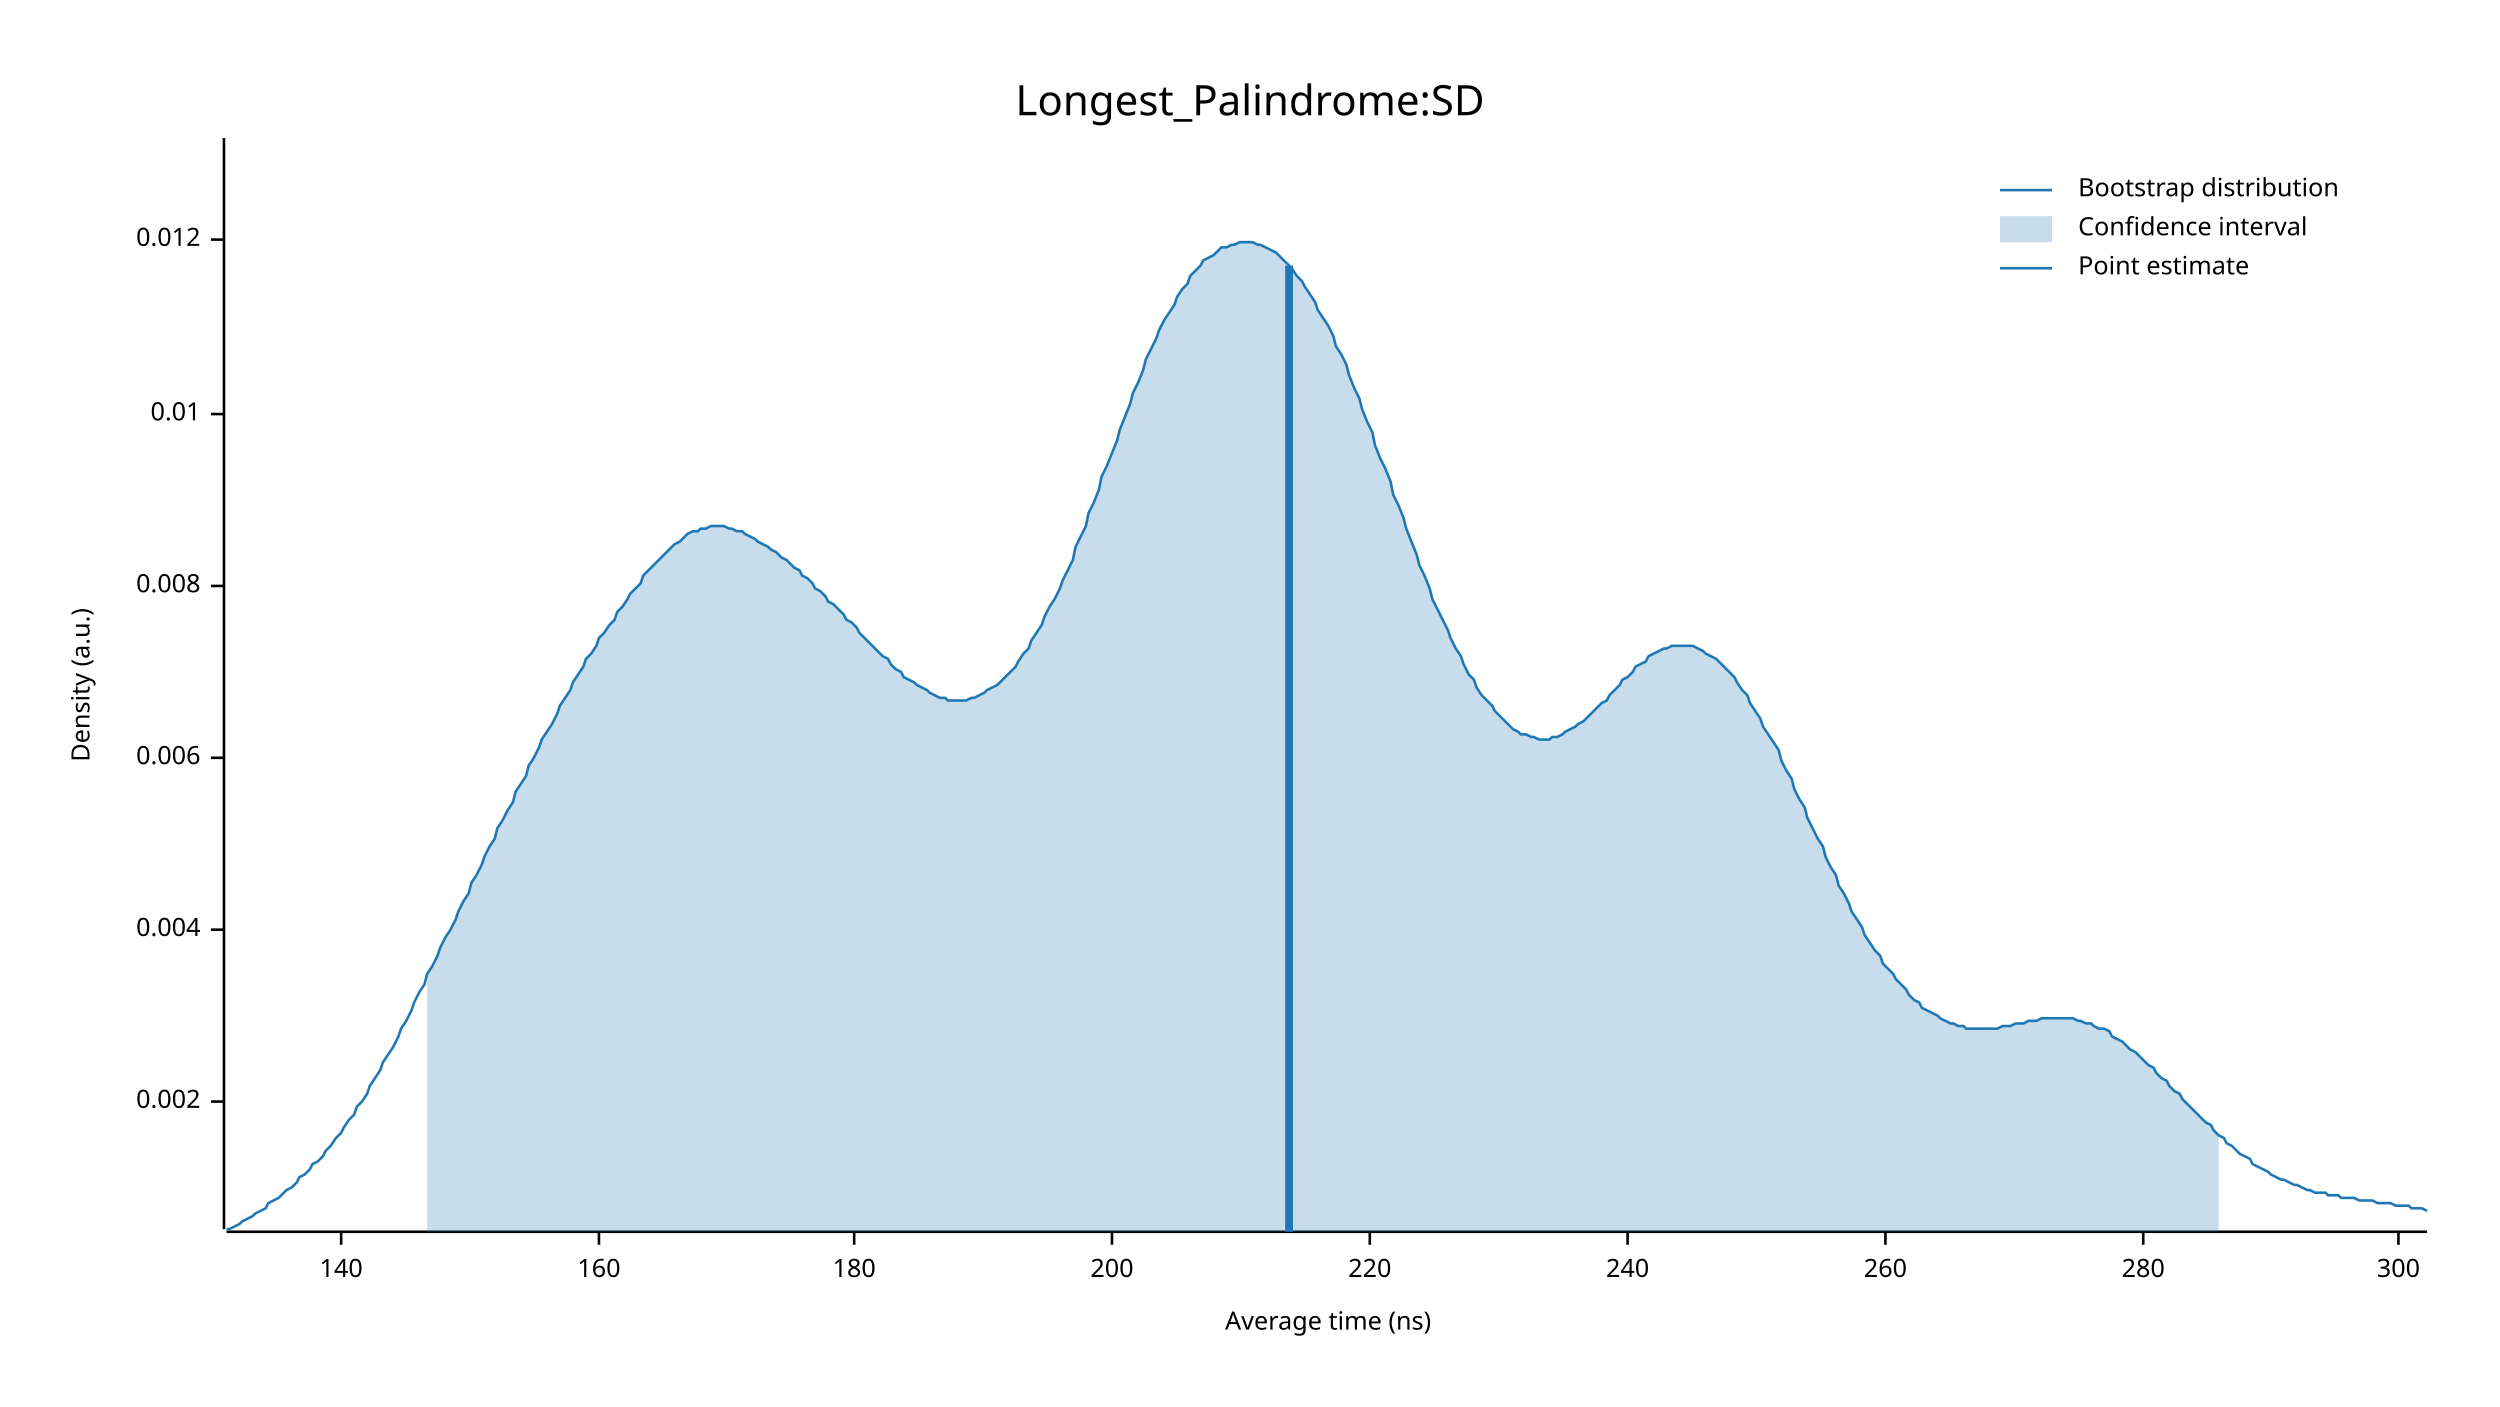
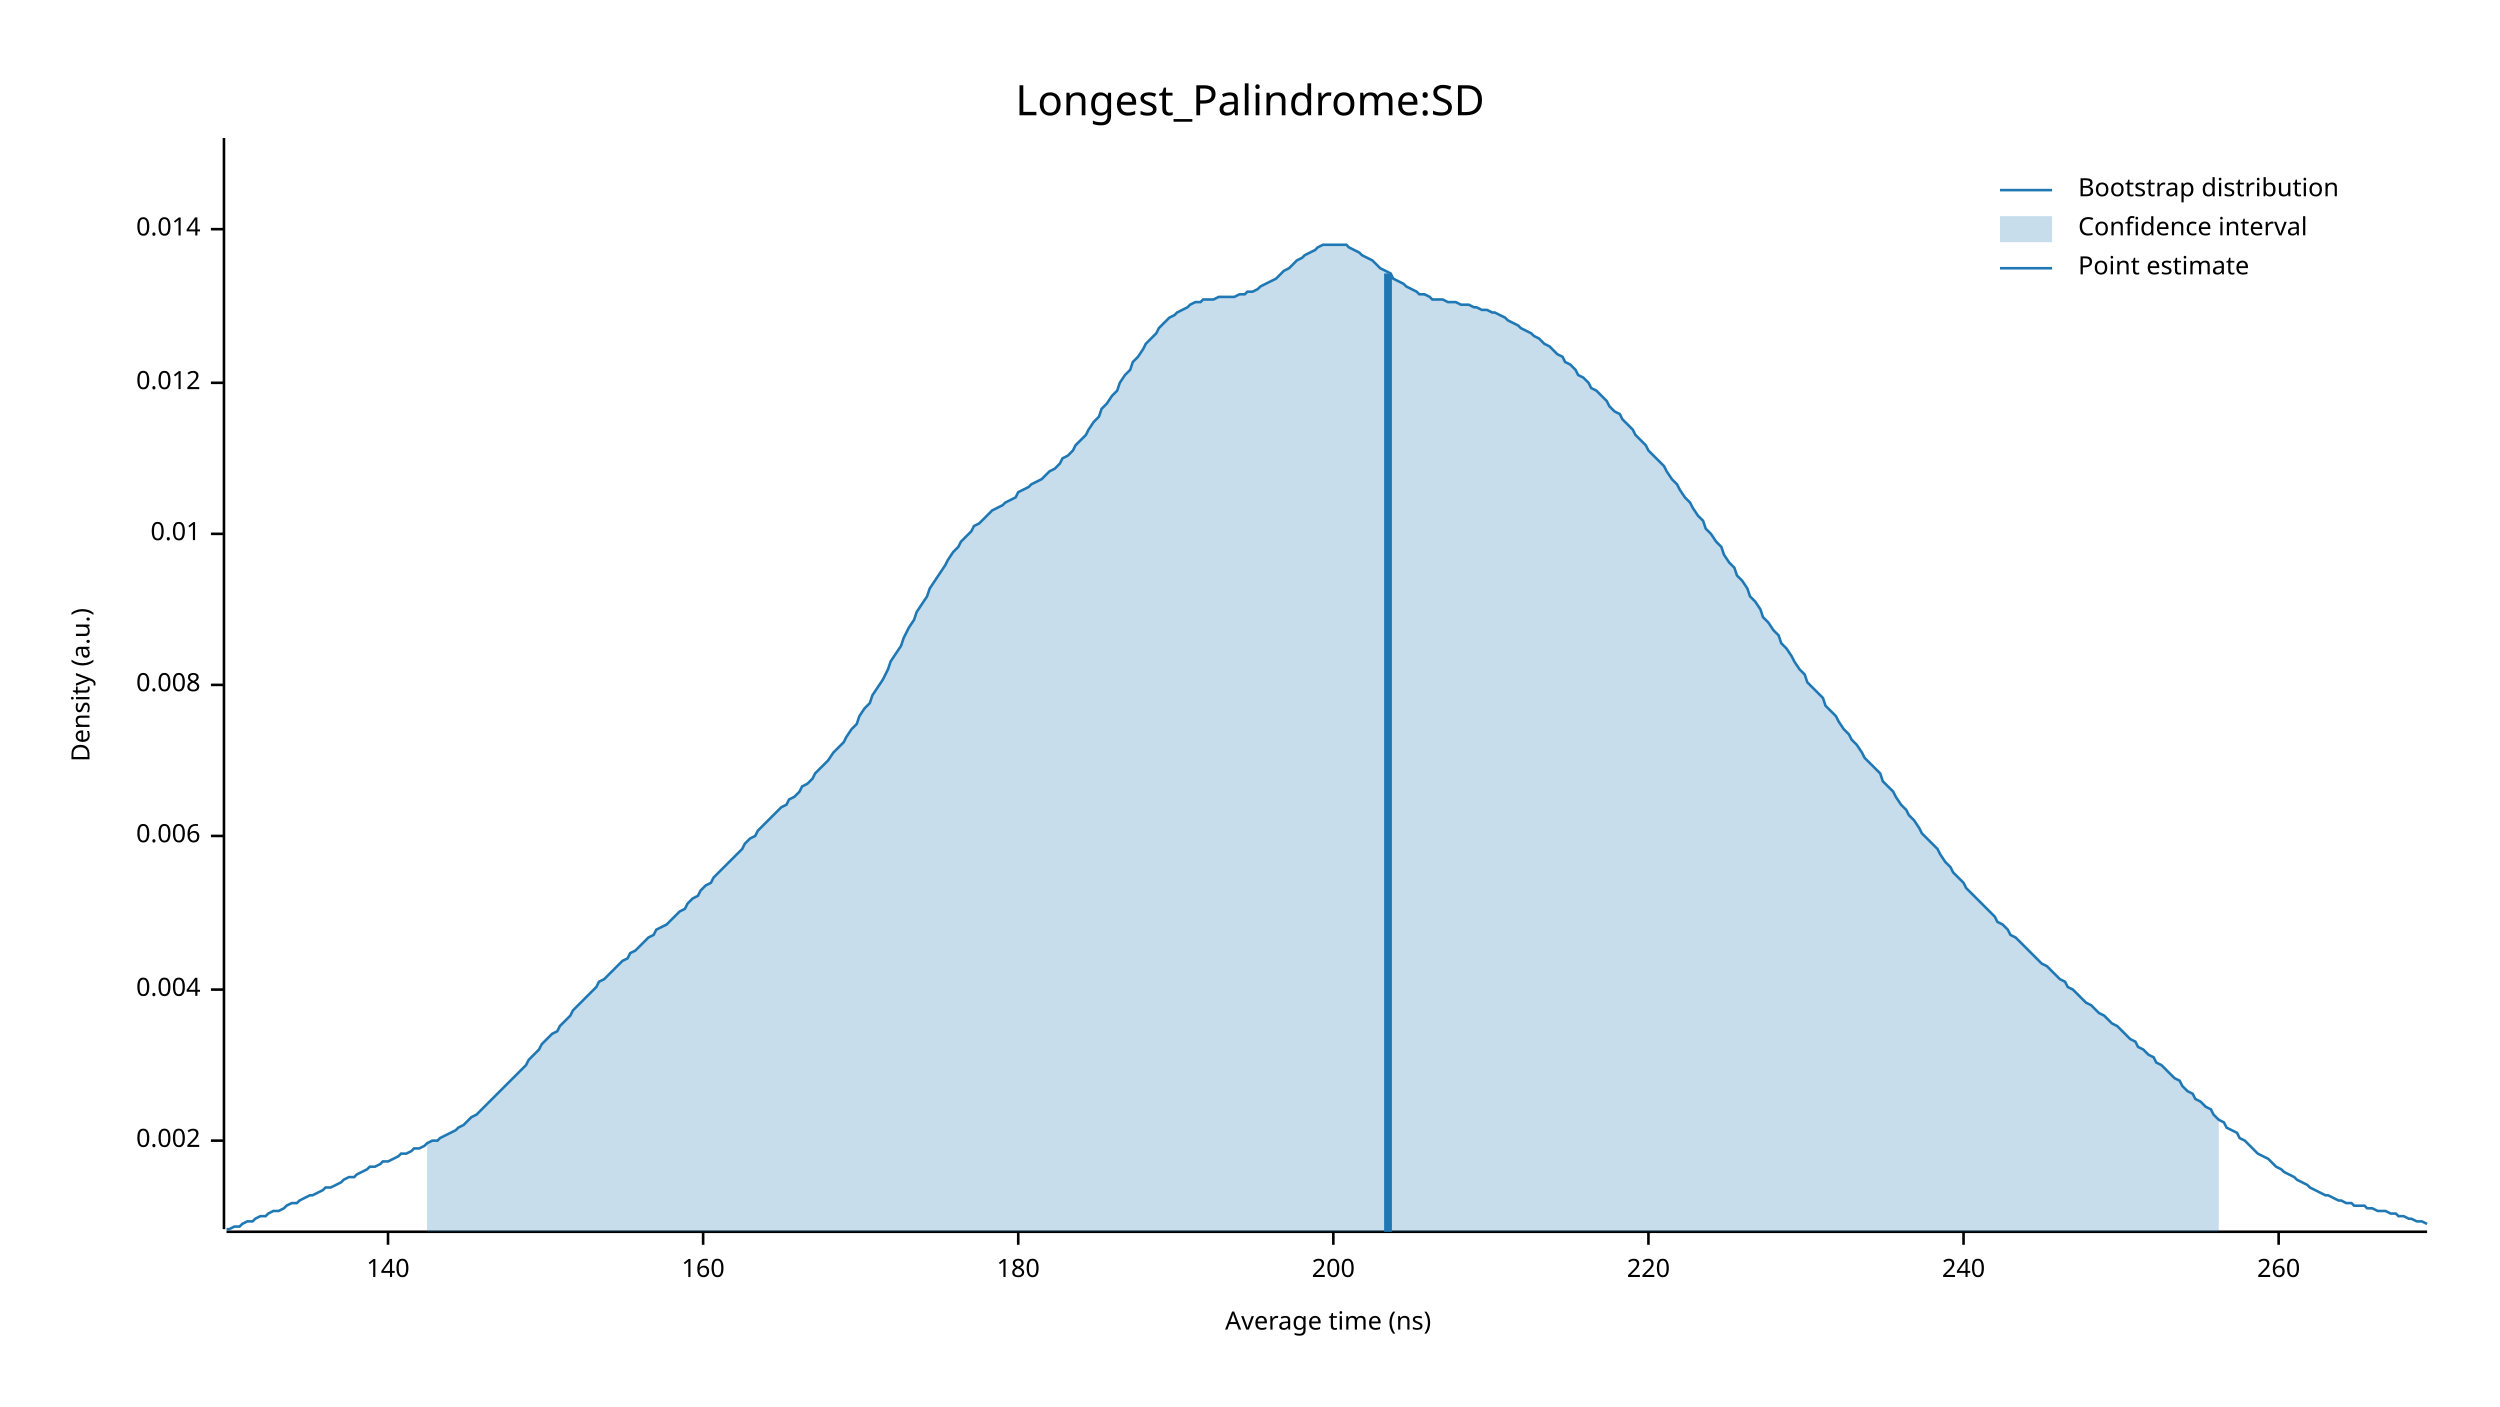
<svg xmlns="http://www.w3.org/2000/svg" width="960" height="540" viewBox="0 0 960 540">
  <text x="480" y="32" dy="0.76em" text-anchor="middle" font-family="sans-serif" font-size="16.129" opacity="1" fill="#000000">
Longest_Palindrome:SD
</text>
  <text x="27" y="263" dy="0.76em" text-anchor="middle" font-family="sans-serif" font-size="9.677" opacity="1" fill="#000000" transform="rotate(270, 27, 263)">
Density (a.u.)
</text>
  <text x="510" y="513" dy="-0.5ex" text-anchor="middle" font-family="sans-serif" font-size="9.677" opacity="1" fill="#000000">
Average time (ns)
</text>
  <polyline fill="none" opacity="1" stroke="#000000" stroke-width="1" points="86,53 86,472 " />
-   <text x="77" y="423" dy="0.5ex" text-anchor="end" font-family="sans-serif" font-size="9.677" opacity="1" fill="#000000">
+   <text x="77" y="438" dy="0.5ex" text-anchor="end" font-family="sans-serif" font-size="9.677" opacity="1" fill="#000000">
0.002
</text>
-   <polyline fill="none" opacity="1" stroke="#000000" stroke-width="1" points="81,423 86,423 " />
-   <text x="77" y="357" dy="0.5ex" text-anchor="end" font-family="sans-serif" font-size="9.677" opacity="1" fill="#000000">
+   <polyline fill="none" opacity="1" stroke="#000000" stroke-width="1" points="81,438 86,438 " />
+   <text x="77" y="380" dy="0.5ex" text-anchor="end" font-family="sans-serif" font-size="9.677" opacity="1" fill="#000000">
0.004
</text>
-   <polyline fill="none" opacity="1" stroke="#000000" stroke-width="1" points="81,357 86,357 " />
-   <text x="77" y="291" dy="0.5ex" text-anchor="end" font-family="sans-serif" font-size="9.677" opacity="1" fill="#000000">
+   <polyline fill="none" opacity="1" stroke="#000000" stroke-width="1" points="81,380 86,380 " />
+   <text x="77" y="321" dy="0.5ex" text-anchor="end" font-family="sans-serif" font-size="9.677" opacity="1" fill="#000000">
0.006
</text>
-   <polyline fill="none" opacity="1" stroke="#000000" stroke-width="1" points="81,291 86,291 " />
-   <text x="77" y="225" dy="0.5ex" text-anchor="end" font-family="sans-serif" font-size="9.677" opacity="1" fill="#000000">
+   <polyline fill="none" opacity="1" stroke="#000000" stroke-width="1" points="81,321 86,321 " />
+   <text x="77" y="263" dy="0.5ex" text-anchor="end" font-family="sans-serif" font-size="9.677" opacity="1" fill="#000000">
0.008
</text>
-   <polyline fill="none" opacity="1" stroke="#000000" stroke-width="1" points="81,225 86,225 " />
-   <text x="77" y="159" dy="0.5ex" text-anchor="end" font-family="sans-serif" font-size="9.677" opacity="1" fill="#000000">
+   <polyline fill="none" opacity="1" stroke="#000000" stroke-width="1" points="81,263 86,263 " />
+   <text x="77" y="205" dy="0.5ex" text-anchor="end" font-family="sans-serif" font-size="9.677" opacity="1" fill="#000000">
0.01
</text>
-   <polyline fill="none" opacity="1" stroke="#000000" stroke-width="1" points="81,159 86,159 " />
-   <text x="77" y="92" dy="0.5ex" text-anchor="end" font-family="sans-serif" font-size="9.677" opacity="1" fill="#000000">
+   <polyline fill="none" opacity="1" stroke="#000000" stroke-width="1" points="81,205 86,205 " />
+   <text x="77" y="147" dy="0.5ex" text-anchor="end" font-family="sans-serif" font-size="9.677" opacity="1" fill="#000000">
0.012
</text>
-   <polyline fill="none" opacity="1" stroke="#000000" stroke-width="1" points="81,92 86,92 " />
+   <polyline fill="none" opacity="1" stroke="#000000" stroke-width="1" points="81,147 86,147 " />
+   <text x="77" y="88" dy="0.5ex" text-anchor="end" font-family="sans-serif" font-size="9.677" opacity="1" fill="#000000">
+ 0.014
+ </text>
+   <polyline fill="none" opacity="1" stroke="#000000" stroke-width="1" points="81,88 86,88 " />
  <polyline fill="none" opacity="1" stroke="#000000" stroke-width="1" points="87,473 932,473 " />
-   <text x="131" y="483" dy="0.76em" text-anchor="middle" font-family="sans-serif" font-size="9.677" opacity="1" fill="#000000">
+   <text x="149" y="483" dy="0.76em" text-anchor="middle" font-family="sans-serif" font-size="9.677" opacity="1" fill="#000000">
140
</text>
-   <polyline fill="none" opacity="1" stroke="#000000" stroke-width="1" points="131,473 131,478 " />
-   <text x="230" y="483" dy="0.76em" text-anchor="middle" font-family="sans-serif" font-size="9.677" opacity="1" fill="#000000">
+   <polyline fill="none" opacity="1" stroke="#000000" stroke-width="1" points="149,473 149,478 " />
+   <text x="270" y="483" dy="0.76em" text-anchor="middle" font-family="sans-serif" font-size="9.677" opacity="1" fill="#000000">
160
</text>
-   <polyline fill="none" opacity="1" stroke="#000000" stroke-width="1" points="230,473 230,478 " />
-   <text x="328" y="483" dy="0.76em" text-anchor="middle" font-family="sans-serif" font-size="9.677" opacity="1" fill="#000000">
+   <polyline fill="none" opacity="1" stroke="#000000" stroke-width="1" points="270,473 270,478 " />
+   <text x="391" y="483" dy="0.76em" text-anchor="middle" font-family="sans-serif" font-size="9.677" opacity="1" fill="#000000">
180
</text>
-   <polyline fill="none" opacity="1" stroke="#000000" stroke-width="1" points="328,473 328,478 " />
-   <text x="427" y="483" dy="0.76em" text-anchor="middle" font-family="sans-serif" font-size="9.677" opacity="1" fill="#000000">
+   <polyline fill="none" opacity="1" stroke="#000000" stroke-width="1" points="391,473 391,478 " />
+   <text x="512" y="483" dy="0.76em" text-anchor="middle" font-family="sans-serif" font-size="9.677" opacity="1" fill="#000000">
200
</text>
-   <polyline fill="none" opacity="1" stroke="#000000" stroke-width="1" points="427,473 427,478 " />
-   <text x="526" y="483" dy="0.76em" text-anchor="middle" font-family="sans-serif" font-size="9.677" opacity="1" fill="#000000">
+   <polyline fill="none" opacity="1" stroke="#000000" stroke-width="1" points="512,473 512,478 " />
+   <text x="633" y="483" dy="0.76em" text-anchor="middle" font-family="sans-serif" font-size="9.677" opacity="1" fill="#000000">
220
</text>
-   <polyline fill="none" opacity="1" stroke="#000000" stroke-width="1" points="526,473 526,478 " />
-   <text x="625" y="483" dy="0.76em" text-anchor="middle" font-family="sans-serif" font-size="9.677" opacity="1" fill="#000000">
+   <polyline fill="none" opacity="1" stroke="#000000" stroke-width="1" points="633,473 633,478 " />
+   <text x="754" y="483" dy="0.76em" text-anchor="middle" font-family="sans-serif" font-size="9.677" opacity="1" fill="#000000">
240
</text>
-   <polyline fill="none" opacity="1" stroke="#000000" stroke-width="1" points="625,473 625,478 " />
-   <text x="724" y="483" dy="0.76em" text-anchor="middle" font-family="sans-serif" font-size="9.677" opacity="1" fill="#000000">
+   <polyline fill="none" opacity="1" stroke="#000000" stroke-width="1" points="754,473 754,478 " />
+   <text x="875" y="483" dy="0.76em" text-anchor="middle" font-family="sans-serif" font-size="9.677" opacity="1" fill="#000000">
260
</text>
-   <polyline fill="none" opacity="1" stroke="#000000" stroke-width="1" points="724,473 724,478 " />
-   <text x="823" y="483" dy="0.76em" text-anchor="middle" font-family="sans-serif" font-size="9.677" opacity="1" fill="#000000">
- 280
- </text>
-   <polyline fill="none" opacity="1" stroke="#000000" stroke-width="1" points="823,473 823,478 " />
-   <text x="921" y="483" dy="0.76em" text-anchor="middle" font-family="sans-serif" font-size="9.677" opacity="1" fill="#000000">
- 300
- </text>
-   <polyline fill="none" opacity="1" stroke="#000000" stroke-width="1" points="921,473 921,478 " />
-   <polyline fill="none" opacity="1" stroke="#1F78B4" stroke-width="1" points="87,472 88,472 90,471 92,470 93,469 95,468 97,467 98,466 100,465 102,464 103,462 105,461 107,460 109,458 110,457 112,456 114,454 115,452 117,451 119,449 120,447 122,446 124,444 125,442 127,440 129,437 131,435 132,433 134,430 136,428 137,425 139,423 141,420 142,417 144,414 146,411 147,408 149,405 151,402 153,398 154,395 156,392 158,388 159,385 161,381 163,378 164,374 166,371 168,367 169,364 171,360 173,357 175,353 176,350 178,346 180,343 181,339 183,336 185,332 186,329 188,325 190,322 191,318 193,315 195,311 197,308 198,304 200,301 202,298 203,294 205,291 207,287 208,284 210,281 212,278 214,274 215,271 217,268 219,265 220,262 222,259 224,256 225,253 227,251 229,248 230,245 232,243 234,240 236,238 237,235 239,233 241,230 242,228 244,226 246,224 247,221 249,219 251,217 252,216 254,214 256,212 258,210 259,209 261,208 263,206 264,205 266,204 268,204 269,203 271,203 273,202 274,202 276,202 278,202 280,203 281,203 283,204 285,204 286,205 288,206 290,207 291,208 293,209 295,210 296,211 298,212 300,214 302,215 303,216 305,218 307,219 308,221 310,222 312,224 313,226 315,227 317,229 318,231 320,232 322,234 324,236 325,238 327,239 329,241 330,243 332,245 334,247 335,248 337,250 339,252 341,253 342,255 344,257 346,258 347,260 349,261 351,262 352,263 354,264 356,265 357,266 359,267 361,268 363,268 364,269 366,269 368,269 369,269 371,269 373,268 374,268 376,267 378,266 379,265 381,264 383,263 385,261 386,260 388,258 390,256 391,254 393,251 395,249 396,246 398,243 400,240 401,237 403,233 405,230 407,226 408,223 410,219 412,215 413,210 415,206 417,202 418,197 420,193 422,188 423,183 425,179 427,174 429,169 430,165 432,160 434,155 435,151 437,147 439,142 440,138 442,134 444,130 445,127 447,123 449,120 451,117 452,114 454,111 456,109 457,106 459,104 461,102 462,100 464,99 466,98 468,96 469,95 471,95 473,94 474,94 476,93 478,93 479,93 481,93 483,94 484,94 486,95 488,96 490,97 491,98 493,100 495,102 496,103 498,106 500,108 501,110 503,113 505,116 506,119 508,122 510,125 512,129 513,133 515,136 517,140 518,144 520,149 522,153 523,157 525,162 527,166 528,171 530,176 532,180 534,185 535,190 537,194 539,199 540,203 542,208 544,213 545,217 547,221 549,226 550,230 552,234 554,238 556,242 557,245 559,249 561,252 562,255 564,259 566,261 567,264 569,267 571,269 573,271 574,273 576,275 578,277 579,278 581,280 583,281 584,282 586,282 588,283 589,283 591,284 593,284 595,284 596,283 598,283 600,282 601,281 603,280 605,279 606,278 608,277 610,275 611,274 613,272 615,270 617,269 618,267 620,265 622,263 623,261 625,260 627,258 628,256 630,255 632,254 633,252 635,251 637,250 639,249 640,249 642,248 644,248 645,248 647,248 649,248 650,248 652,249 654,250 655,251 657,252 659,253 661,255 662,256 664,258 666,260 667,262 669,265 671,267 672,270 674,273 676,276 677,279 679,282 681,285 683,288 684,292 686,296 688,299 689,303 691,307 693,310 694,314 696,318 698,322 700,325 701,329 703,333 705,336 706,340 708,343 710,347 711,350 713,353 715,356 716,359 718,362 720,365 722,367 723,370 725,372 727,374 728,376 730,378 732,380 733,382 735,384 737,385 738,387 740,388 742,389 744,390 745,391 747,392 749,393 750,393 752,394 754,394 755,395 757,395 759,395 760,395 762,395 764,395 766,395 767,395 769,394 771,394 772,394 774,393 776,393 777,393 779,392 781,392 782,392 784,391 786,391 788,391 789,391 791,391 793,391 794,391 796,391 798,392 799,392 801,393 803,393 804,394 806,395 808,395 810,396 811,398 813,399 815,400 816,401 818,403 820,404 821,405 823,407 825,409 827,410 828,412 830,414 832,415 833,417 835,419 837,420 838,422 840,424 842,426 843,427 845,429 847,431 849,432 850,434 852,436 854,437 855,439 857,440 859,442 860,443 862,444 864,445 865,447 867,448 869,449 871,450 872,451 874,452 876,453 877,453 879,454 881,455 882,455 884,456 886,457 887,457 889,458 891,458 893,458 894,459 896,459 898,459 899,460 901,460 903,460 904,460 906,461 908,461 909,461 911,461 913,462 915,462 916,462 918,462 920,463 921,463 923,463 925,463 926,464 928,464 930,464 932,465 " />
-   <polygon opacity="0.25" fill="#1F78B4" points="164,374 166,371 168,367 169,364 171,360 173,357 175,353 176,350 178,346 180,343 181,339 183,336 185,332 186,329 188,325 190,322 191,318 193,315 195,311 197,308 198,304 200,301 202,298 203,294 205,291 207,287 208,284 210,281 212,278 214,274 215,271 217,268 219,265 220,262 222,259 224,256 225,253 227,251 229,248 230,245 232,243 234,240 236,238 237,235 239,233 241,230 242,228 244,226 246,224 247,221 249,219 251,217 252,216 254,214 256,212 258,210 259,209 261,208 263,206 264,205 266,204 268,204 269,203 271,203 273,202 274,202 276,202 278,202 280,203 281,203 283,204 285,204 286,205 288,206 290,207 291,208 293,209 295,210 296,211 298,212 300,214 302,215 303,216 305,218 307,219 308,221 310,222 312,224 313,226 315,227 317,229 318,231 320,232 322,234 324,236 325,238 327,239 329,241 330,243 332,245 334,247 335,248 337,250 339,252 341,253 342,255 344,257 346,258 347,260 349,261 351,262 352,263 354,264 356,265 357,266 359,267 361,268 363,268 364,269 366,269 368,269 369,269 371,269 373,268 374,268 376,267 378,266 379,265 381,264 383,263 385,261 386,260 388,258 390,256 391,254 393,251 395,249 396,246 398,243 400,240 401,237 403,233 405,230 407,226 408,223 410,219 412,215 413,210 415,206 417,202 418,197 420,193 422,188 423,183 425,179 427,174 429,169 430,165 432,160 434,155 435,151 437,147 439,142 440,138 442,134 444,130 445,127 447,123 449,120 451,117 452,114 454,111 456,109 457,106 459,104 461,102 462,100 464,99 466,98 468,96 469,95 471,95 473,94 474,94 476,93 478,93 479,93 481,93 483,94 484,94 486,95 488,96 490,97 491,98 493,100 495,102 496,103 498,106 500,108 501,110 503,113 505,116 506,119 508,122 510,125 512,129 513,133 515,136 517,140 518,144 520,149 522,153 523,157 525,162 527,166 528,171 530,176 532,180 534,185 535,190 537,194 539,199 540,203 542,208 544,213 545,217 547,221 549,226 550,230 552,234 554,238 556,242 557,245 559,249 561,252 562,255 564,259 566,261 567,264 569,267 571,269 573,271 574,273 576,275 578,277 579,278 581,280 583,281 584,282 586,282 588,283 589,283 591,284 593,284 595,284 596,283 598,283 600,282 601,281 603,280 605,279 606,278 608,277 610,275 611,274 613,272 615,270 617,269 618,267 620,265 622,263 623,261 625,260 627,258 628,256 630,255 632,254 633,252 635,251 637,250 639,249 640,249 642,248 644,248 645,248 647,248 649,248 650,248 652,249 654,250 655,251 657,252 659,253 661,255 662,256 664,258 666,260 667,262 669,265 671,267 672,270 674,273 676,276 677,279 679,282 681,285 683,288 684,292 686,296 688,299 689,303 691,307 693,310 694,314 696,318 698,322 700,325 701,329 703,333 705,336 706,340 708,343 710,347 711,350 713,353 715,356 716,359 718,362 720,365 722,367 723,370 725,372 727,374 728,376 730,378 732,380 733,382 735,384 737,385 738,387 740,388 742,389 744,390 745,391 747,392 749,393 750,393 752,394 754,394 755,395 757,395 759,395 760,395 762,395 764,395 766,395 767,395 769,394 771,394 772,394 774,393 776,393 777,393 779,392 781,392 782,392 784,391 786,391 788,391 789,391 791,391 793,391 794,391 796,391 798,392 799,392 801,393 803,393 804,394 806,395 808,395 810,396 811,398 813,399 815,400 816,401 818,403 820,404 821,405 823,407 825,409 827,410 828,412 830,414 832,415 833,417 835,419 837,420 838,422 840,424 842,426 843,427 845,429 847,431 849,432 850,434 852,436 852,473 164,473 " />
-   <polyline fill="none" opacity="1" stroke="#1F78B4" stroke-width="3" points="495,473 495,102 " />
+   <polyline fill="none" opacity="1" stroke="#000000" stroke-width="1" points="875,473 875,478 " />
+   <polyline fill="none" opacity="1" stroke="#1F78B4" stroke-width="1" points="87,472 88,472 90,471 92,471 93,470 95,469 97,469 98,468 100,467 102,467 103,466 105,465 107,465 109,464 110,463 112,462 114,462 115,461 117,460 119,459 120,459 122,458 124,457 125,456 127,456 129,455 131,454 132,453 134,452 136,452 137,451 139,450 141,449 142,448 144,448 146,447 147,446 149,446 151,445 153,444 154,443 156,443 158,442 159,441 161,441 163,440 164,439 166,438 168,438 169,437 171,436 173,435 175,434 176,433 178,432 180,430 181,429 183,428 185,426 186,425 188,423 190,421 191,420 193,418 195,416 197,414 198,413 200,411 202,409 203,407 205,405 207,403 208,401 210,399 212,397 214,396 215,394 217,392 219,390 220,388 222,386 224,384 225,383 227,381 229,379 230,377 232,376 234,374 236,372 237,371 239,369 241,368 242,366 244,365 246,363 247,362 249,360 251,359 252,357 254,356 256,355 258,353 259,352 261,350 263,349 264,347 266,345 268,344 269,342 271,340 273,339 274,337 276,335 278,333 280,331 281,330 283,328 285,326 286,324 288,322 290,321 291,319 293,317 295,315 296,314 298,312 300,310 302,309 303,307 305,306 307,304 308,302 310,301 312,299 313,297 315,295 317,293 318,292 320,289 322,287 324,285 325,283 327,280 329,278 330,275 332,272 334,270 335,267 337,264 339,261 341,257 342,254 344,251 346,248 347,245 349,241 351,238 352,235 354,232 356,229 357,226 359,223 361,220 363,217 364,215 366,212 368,210 369,208 371,206 373,204 374,202 376,201 378,199 379,198 381,196 383,195 385,194 386,193 388,192 390,191 391,189 393,188 395,187 396,186 398,185 400,184 401,183 403,181 405,180 407,178 408,176 410,175 412,173 413,171 415,169 417,167 418,165 420,162 422,160 423,157 425,155 427,152 429,150 430,147 432,144 434,142 435,139 437,137 439,134 440,132 442,130 444,128 445,126 447,124 449,122 451,121 452,120 454,119 456,118 457,117 459,116 461,116 462,115 464,115 466,115 468,114 469,114 471,114 473,114 474,114 476,113 478,113 479,112 481,112 483,111 484,110 486,109 488,108 490,107 491,106 493,104 495,103 496,102 498,100 500,99 501,98 503,97 505,96 506,95 508,94 510,94 512,94 513,94 515,94 517,94 518,95 520,96 522,97 523,98 525,99 527,100 528,101 530,103 532,104 534,105 535,107 537,108 539,109 540,110 542,111 544,112 545,113 547,113 549,114 550,115 552,115 554,115 556,116 557,116 559,116 561,117 562,117 564,117 566,118 567,118 569,119 571,119 573,120 574,120 576,121 578,122 579,123 581,124 583,125 584,126 586,127 588,128 589,129 591,130 593,132 595,133 596,134 598,136 600,137 601,139 603,140 605,142 606,144 608,145 610,147 611,149 613,150 615,152 617,154 618,156 620,158 622,159 623,161 625,163 627,165 628,167 630,169 632,171 633,173 635,175 637,177 639,179 640,181 642,184 644,186 645,188 647,191 649,193 650,195 652,198 654,200 655,203 657,205 659,208 661,210 662,213 664,216 666,218 667,221 669,223 671,226 672,229 674,231 676,234 677,237 679,239 681,242 683,244 684,247 686,249 688,252 689,254 691,257 693,259 694,262 696,264 698,266 700,268 701,271 703,273 705,275 706,277 708,280 710,282 711,284 713,286 715,289 716,291 718,293 720,295 722,297 723,300 725,302 727,304 728,306 730,309 732,311 733,313 735,315 737,318 738,320 740,322 742,324 744,326 745,328 747,331 749,333 750,335 752,337 754,339 755,341 757,343 759,345 760,346 762,348 764,350 766,352 767,354 769,355 771,357 772,359 774,360 776,362 777,363 779,365 781,367 782,368 784,370 786,371 788,373 789,374 791,376 793,377 794,379 796,380 798,382 799,383 801,385 803,386 804,387 806,389 808,390 810,392 811,393 813,394 815,396 816,397 818,399 820,400 821,402 823,403 825,405 827,406 828,408 830,409 832,411 833,412 835,414 837,415 838,417 840,419 842,420 843,422 845,423 847,425 849,426 850,428 852,430 854,431 855,433 857,434 859,435 860,437 862,438 864,440 865,441 867,443 869,444 871,445 872,446 874,448 876,449 877,450 879,451 881,452 882,453 884,454 886,455 887,456 889,457 891,458 893,459 894,459 896,460 898,461 899,461 901,462 903,462 904,463 906,463 908,463 909,464 911,464 913,465 915,465 916,465 918,466 920,466 921,467 923,467 925,468 926,468 928,469 930,469 932,470 " />
+   <polygon opacity="0.25" fill="#1F78B4" points="164,439 166,438 168,438 169,437 171,436 173,435 175,434 176,433 178,432 180,430 181,429 183,428 185,426 186,425 188,423 190,421 191,420 193,418 195,416 197,414 198,413 200,411 202,409 203,407 205,405 207,403 208,401 210,399 212,397 214,396 215,394 217,392 219,390 220,388 222,386 224,384 225,383 227,381 229,379 230,377 232,376 234,374 236,372 237,371 239,369 241,368 242,366 244,365 246,363 247,362 249,360 251,359 252,357 254,356 256,355 258,353 259,352 261,350 263,349 264,347 266,345 268,344 269,342 271,340 273,339 274,337 276,335 278,333 280,331 281,330 283,328 285,326 286,324 288,322 290,321 291,319 293,317 295,315 296,314 298,312 300,310 302,309 303,307 305,306 307,304 308,302 310,301 312,299 313,297 315,295 317,293 318,292 320,289 322,287 324,285 325,283 327,280 329,278 330,275 332,272 334,270 335,267 337,264 339,261 341,257 342,254 344,251 346,248 347,245 349,241 351,238 352,235 354,232 356,229 357,226 359,223 361,220 363,217 364,215 366,212 368,210 369,208 371,206 373,204 374,202 376,201 378,199 379,198 381,196 383,195 385,194 386,193 388,192 390,191 391,189 393,188 395,187 396,186 398,185 400,184 401,183 403,181 405,180 407,178 408,176 410,175 412,173 413,171 415,169 417,167 418,165 420,162 422,160 423,157 425,155 427,152 429,150 430,147 432,144 434,142 435,139 437,137 439,134 440,132 442,130 444,128 445,126 447,124 449,122 451,121 452,120 454,119 456,118 457,117 459,116 461,116 462,115 464,115 466,115 468,114 469,114 471,114 473,114 474,114 476,113 478,113 479,112 481,112 483,111 484,110 486,109 488,108 490,107 491,106 493,104 495,103 496,102 498,100 500,99 501,98 503,97 505,96 506,95 508,94 510,94 512,94 513,94 515,94 517,94 518,95 520,96 522,97 523,98 525,99 527,100 528,101 530,103 532,104 534,105 535,107 537,108 539,109 540,110 542,111 544,112 545,113 547,113 549,114 550,115 552,115 554,115 556,116 557,116 559,116 561,117 562,117 564,117 566,118 567,118 569,119 571,119 573,120 574,120 576,121 578,122 579,123 581,124 583,125 584,126 586,127 588,128 589,129 591,130 593,132 595,133 596,134 598,136 600,137 601,139 603,140 605,142 606,144 608,145 610,147 611,149 613,150 615,152 617,154 618,156 620,158 622,159 623,161 625,163 627,165 628,167 630,169 632,171 633,173 635,175 637,177 639,179 640,181 642,184 644,186 645,188 647,191 649,193 650,195 652,198 654,200 655,203 657,205 659,208 661,210 662,213 664,216 666,218 667,221 669,223 671,226 672,229 674,231 676,234 677,237 679,239 681,242 683,244 684,247 686,249 688,252 689,254 691,257 693,259 694,262 696,264 698,266 700,268 701,271 703,273 705,275 706,277 708,280 710,282 711,284 713,286 715,289 716,291 718,293 720,295 722,297 723,300 725,302 727,304 728,306 730,309 732,311 733,313 735,315 737,318 738,320 740,322 742,324 744,326 745,328 747,331 749,333 750,335 752,337 754,339 755,341 757,343 759,345 760,346 762,348 764,350 766,352 767,354 769,355 771,357 772,359 774,360 776,362 777,363 779,365 781,367 782,368 784,370 786,371 788,373 789,374 791,376 793,377 794,379 796,380 798,382 799,383 801,385 803,386 804,387 806,389 808,390 810,392 811,393 813,394 815,396 816,397 818,399 820,400 821,402 823,403 825,405 827,406 828,408 830,409 832,411 833,412 835,414 837,415 838,417 840,419 842,420 843,422 845,423 847,425 849,426 850,428 852,430 852,473 164,473 " />
+   <polyline fill="none" opacity="1" stroke="#1F78B4" stroke-width="3" points="533,473 533,105 " />
  <text x="798" y="68" dy="0.76em" text-anchor="start" font-family="sans-serif" font-size="9.677" opacity="1" fill="#000000">
Bootstrap distribution
</text>
  <text x="798" y="83" dy="0.76em" text-anchor="start" font-family="sans-serif" font-size="9.677" opacity="1" fill="#000000">
Confidence interval
</text>
  <text x="798" y="98" dy="0.76em" text-anchor="start" font-family="sans-serif" font-size="9.677" opacity="1" fill="#000000">
Point estimate
</text>
  <polyline fill="none" opacity="1" stroke="#1F78B4" stroke-width="1" points="768,73 788,73 " />
  <rect x="768" y="83" width="20" height="10" opacity="0.25" fill="#1F78B4" stroke="none" />
  <polyline fill="none" opacity="1" stroke="#1F78B4" stroke-width="1" points="768,103 788,103 " />
</svg>
